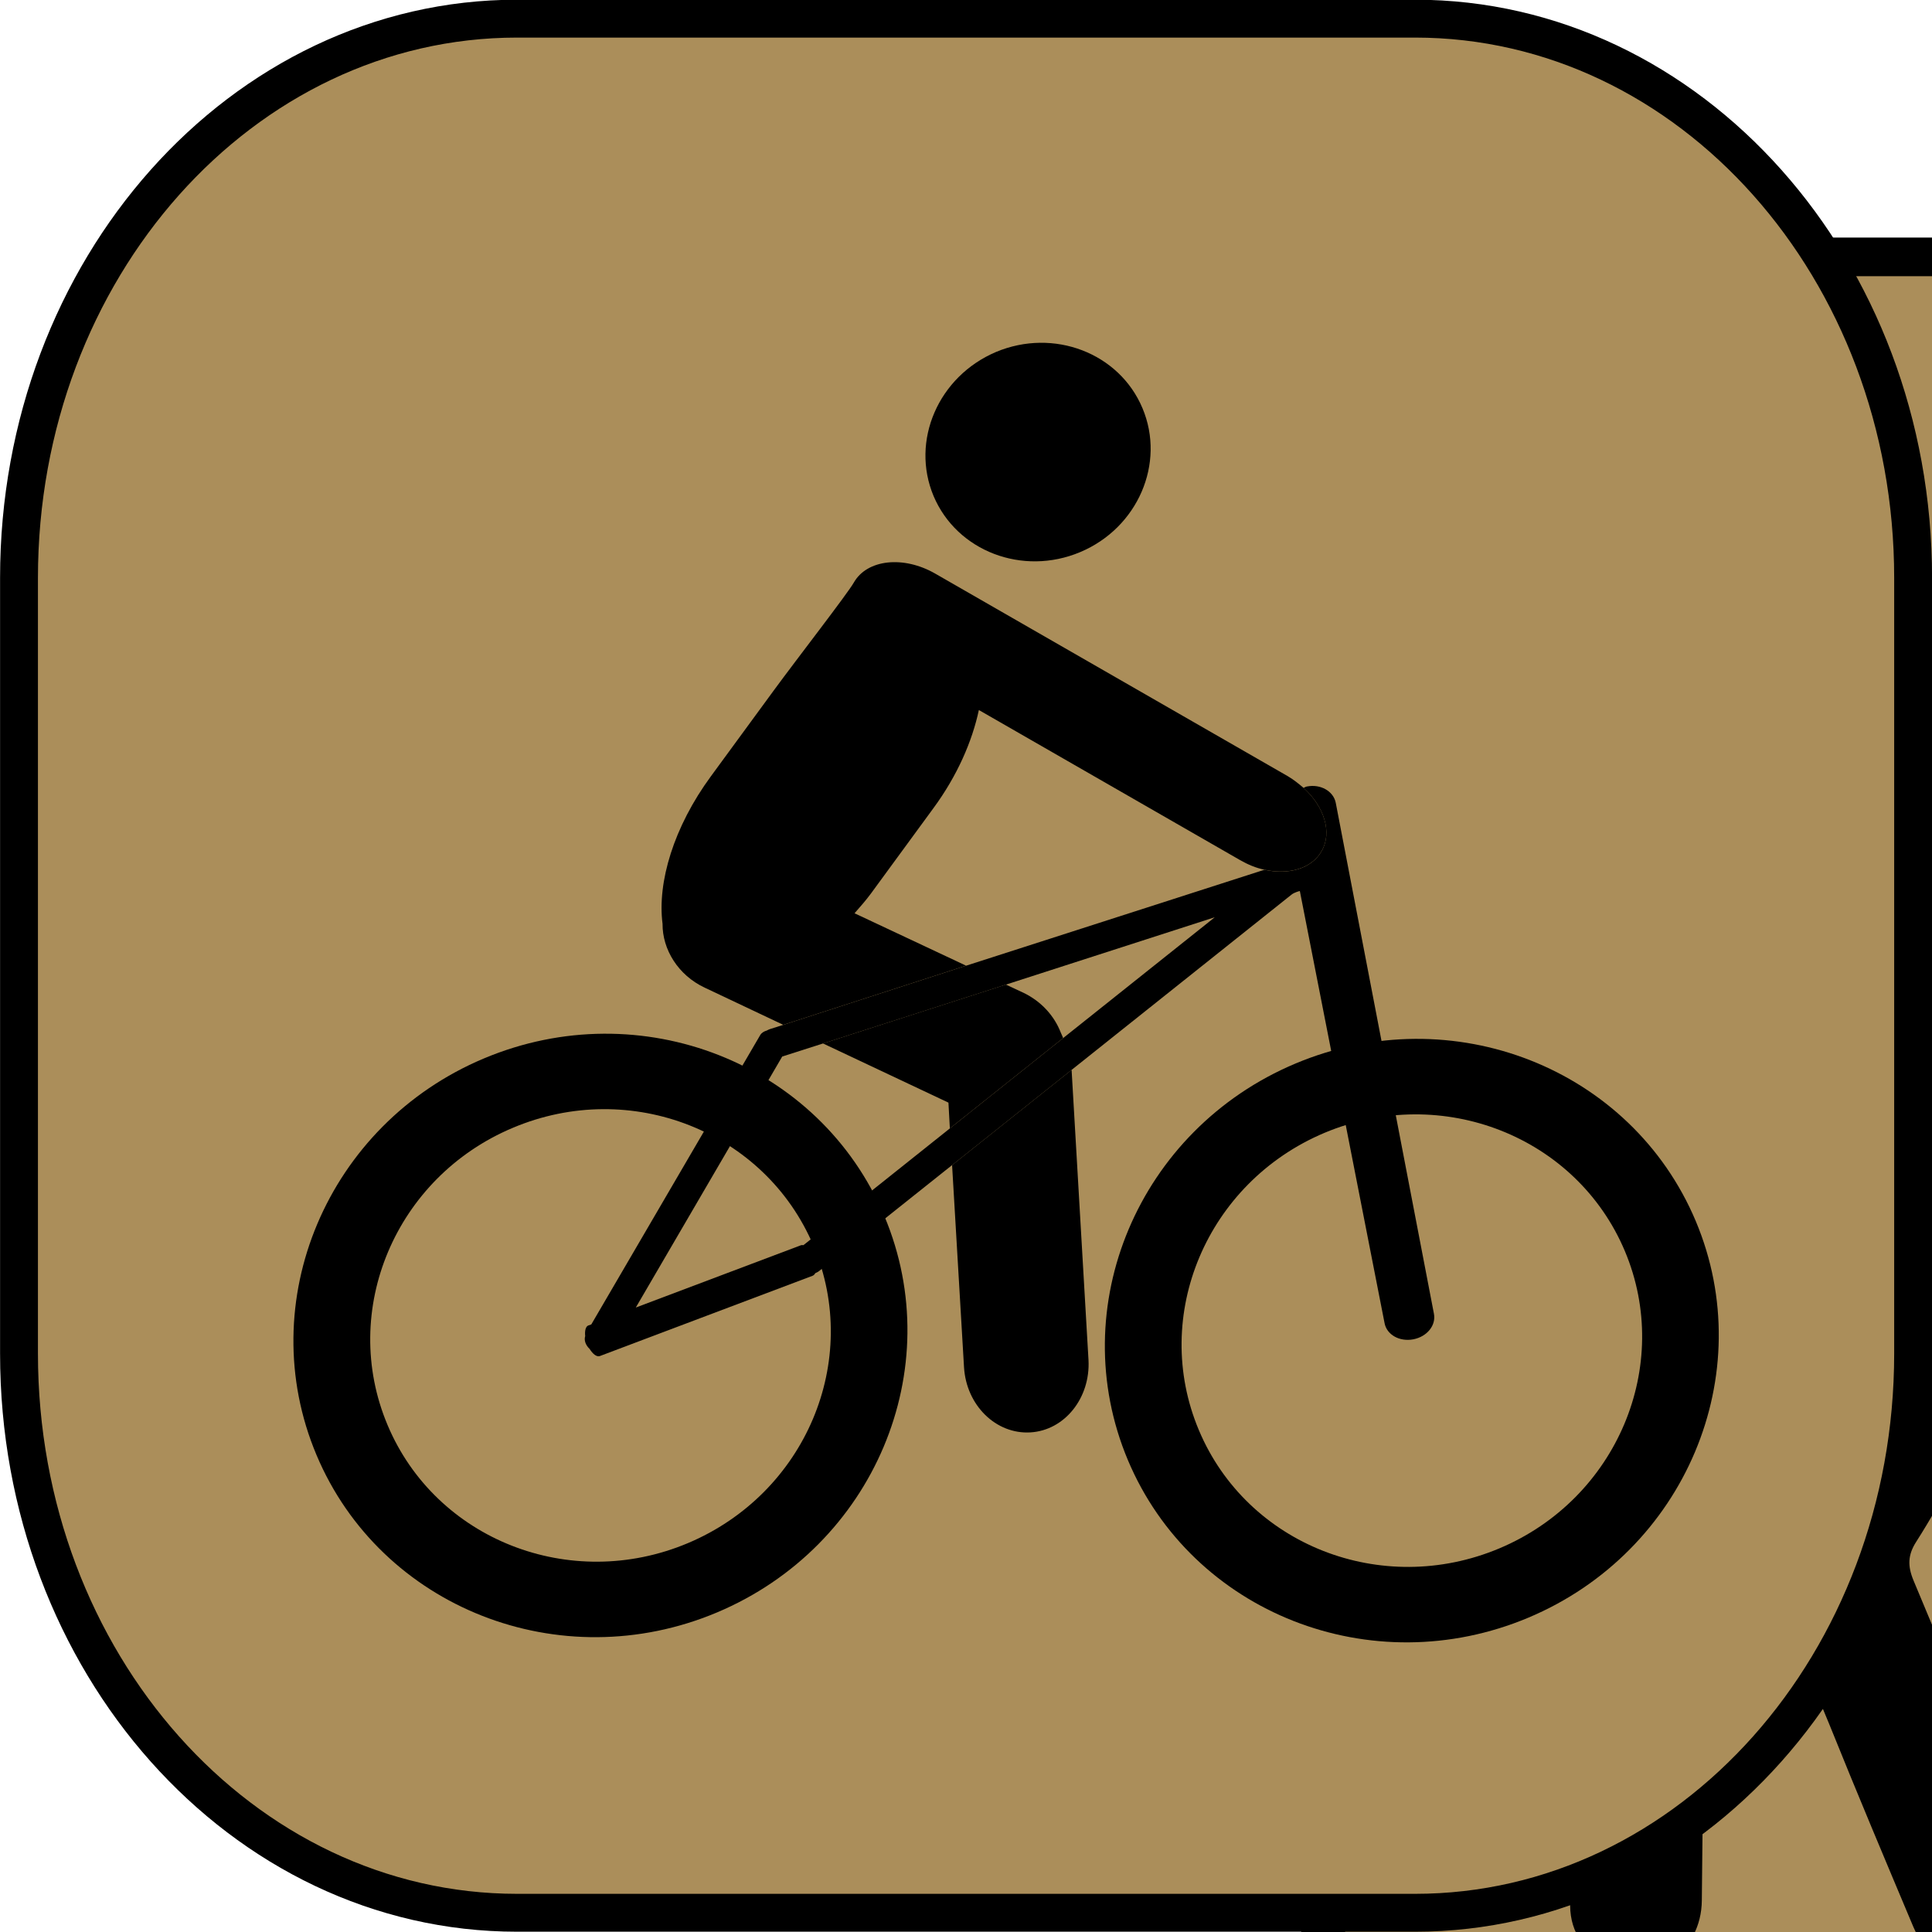
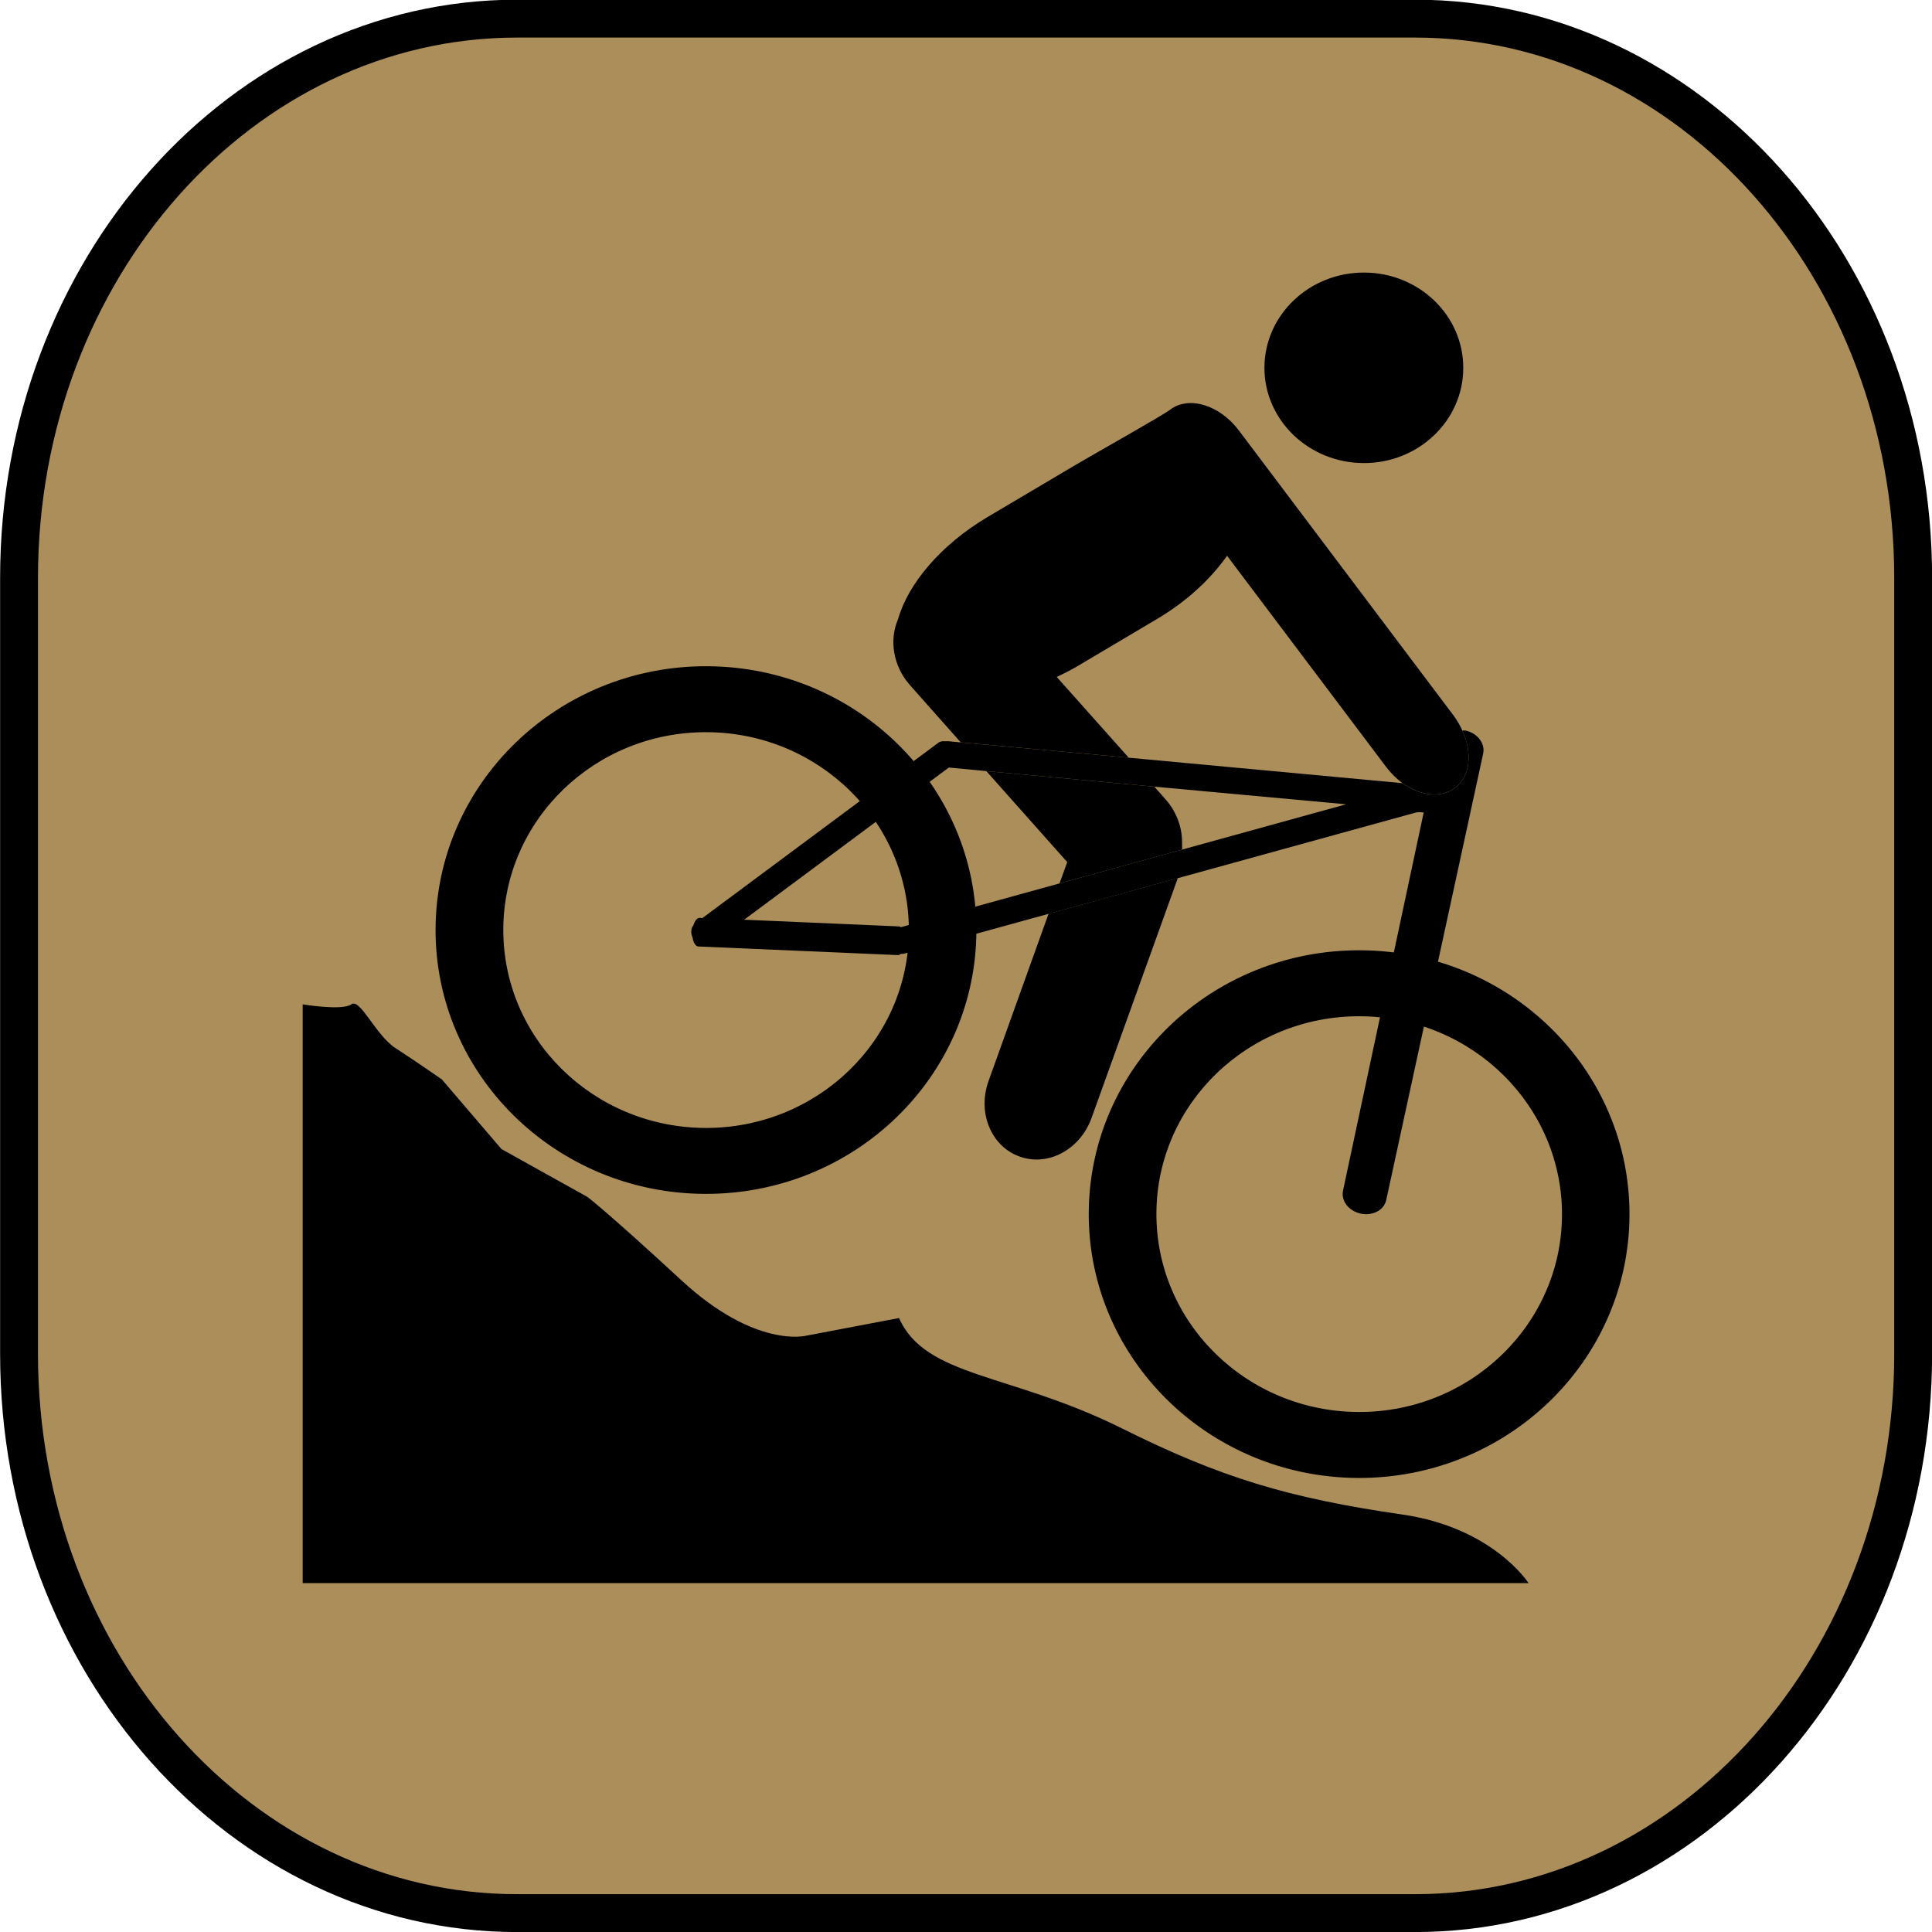
- <svg xmlns="http://www.w3.org/2000/svg" version="1.1" x="0px" y="0px" width="50" height="50" viewBox="0 0 50 49.999" enable-background="new 0 0 823 1079" xml:space="preserve">
-   <g transform="translate(-219.5161,-52.24826)">
-     <path style="fill:#AB8E5A;stroke:#000000;stroke-miterlimit:10" d="m 188.033,93.262 c 0,8.153 -5.886,14.762 -13.147,14.762 l -23.706,0 c -7.261,0 -13.147,-6.608 -13.147,-14.762 l 0,-20.477 c 0,-8.153 5.886,-14.762 13.147,-14.762 l 23.706,0 c 7.261,0 13.147,6.608 13.147,14.762 l 0,20.477 z" stroke-miterlimit="10" />
-     <g>
-       <ellipse ry="3.607" rx="3.636" cy="66.135" cx="165.653" d="m 169.289,66.135 c 0,1.992 -1.628,3.607 -3.636,3.607 -2.008,0 -3.636,-1.615 -3.636,-3.607 0,-1.992 1.628,-3.607 3.636,-3.607 2.008,0 3.636,1.615 3.636,3.607 z" />
-       <path d="m 172.832,84.238 0.122,-0.183 c 0.443,-0.61 0.119,-1.403 -0.382,-1.766 l -0.094,-0.089 -1.011,2.399 c 0.461,0.178 1.013,0.123 1.365,-0.361 z" />
-       <path d="m 163.64,83.978 c 0.563,-1.176 1.043,-2.592 1.403,-4.154 l 0.101,0.202 c 0.104,0.198 0.669,0.811 0.838,0.933 l 3.891,2.616 1.145,-2.707 -2.586,-2.369 c -0.01,-0.03 -2.098,-4.139 -3.113,-6.137 -0.342,-1.214 -0.96,-2.029 -1.877,-2.236 -0.805,-0.181 -2.409,-0.071 -3.227,0.609 -1.515,1.262 -2.345,3.992 -3.044,7.083 -0.441,1.95 -1.069,4.146 -0.871,5.709 0.154,1.221 0.699,2.155 1.378,2.81 -0.75,2.996 -1.999,7.976 -2.001,8.014 l -4.162,6.026 c -0.534,0.607 -0.714,1.71 0.031,2.358 l 0.208,0.194 c 0.742,0.653 1.694,0.335 2.227,-0.273 l 5.529,-5.89 c 0.18,-0.207 0.719,-1.146 0.793,-1.431 l 1.431,-5.696 c 1.489,2.229 3.171,4.739 3.435,5.121 l 2.196,-5.218 -3.725,-5.564 z" />
-       <path d="m 166.877,101.946 c 0.094,0.798 0.785,1.672 1.768,1.558 l 0.287,-0.023 c 0.982,-0.113 1.383,-1.033 1.287,-1.836 l -0.653,-8.053 c -0.033,-0.273 -0.368,-1.302 -0.53,-1.545 l -0.431,-0.646 -2.697,6.408 0.969,4.137 z" />
-       <path d="m 174.575,74.841 c -0.38,-0.162 -0.828,0.04 -1,0.446 l -3.047,7.219 -0.91,2.168 -2.014,4.774 -1.755,4.175 -3.68,8.673 c -0.17,0.407 -0.002,0.868 0.377,1.028 0.38,0.159 0.826,-0.041 0.998,-0.448 l 2.895,-6.816 2.161,-5.124 2.29,-5.441 0.808,-1.92 3.252,-7.705 c 0.172,-0.411 0.005,-0.87 -0.375,-1.029 z" />
-       <g>
-         <path d="m 158.937,69.152 c -4.785,-0.806 -6.74,3.546 -7.645,7.213 -0.876,3.547 0.674,5.654 3.731,5.654 0.038,0 0.079,0 0.119,-0.003 0.02,-1.474 0.534,-3.315 0.907,-4.978 0.699,-3.087 1.53,-5.818 3.044,-7.079 0.292,-0.238 0.676,-0.405 1.092,-0.52 0.028,-0.027 0.056,-0.058 0.086,-0.089 -0.218,-0.081 -1.033,-0.145 -1.334,-0.198 z" />
-       </g>
-     </g>
-   </g>
-   <g transform="matrix(0.9803922,0,0,1,-44.37659,-51.37506)">
-     <path style="fill:#AB8E5A;stroke:#000000;stroke-miterlimit:10" d="m 128.033,93.262 c 0,8.153 -5.886,14.762 -13.147,14.762 l -23.706,0 c -7.261,0 -13.147,-6.608 -13.147,-14.762 l 0,-20.477 c 0,-8.153 5.886,-14.762 13.147,-14.762 l 23.706,0 c 7.261,0 13.147,6.608 13.147,14.762 l 0,20.477 z" stroke-miterlimit="10" />
-     <g>
-       <path style="fill-rule:evenodd" d="m 101.406,76.705 c 0,0.708 -0.016,1.358 0.015,2.007 0.005,0.105 0.212,0.289 0.328,0.291 1.126,0.022 2.254,0.03 3.379,-0.001 0.197,-0.005 0.426,-0.181 0.577,-0.337 3.314,-3.417 6.621,-6.842 9.925,-10.27 0.135,-0.139 0.228,-0.32 0.339,-0.482 0.061,0.037 0.123,0.075 0.184,0.113 -0.075,0.689 -0.125,1.384 -0.233,2.069 -0.072,0.454 0.056,0.722 0.452,0.978 1.649,1.062 3.287,2.144 4.902,3.256 1.221,0.841 1.13,2.581 -0.173,3.161 -0.437,0.194 -0.974,0.167 -1.578,0.257 0.002,-0.006 -0.068,0.117 -0.116,0.248 -0.821,2.25 -2.953,3.514 -5.299,3.109 -0.351,-0.059 -0.518,0.029 -0.671,0.346 -1.209,2.502 -2.441,4.992 -3.648,7.496 -0.121,0.249 -0.176,0.553 -0.177,0.832 -0.012,3.508 -0.004,7.016 -0.015,10.523 -10e-4,0.339 -0.034,0.699 -0.154,1.012 -0.281,0.727 -1.089,1.143 -1.863,1.021 -0.76,-0.12 -1.351,-0.722 -1.449,-1.493 -0.028,-0.215 -0.022,-0.436 -0.022,-0.652 -10e-4,-3.473 -10e-4,-6.943 -10e-4,-10.414 0,-0.217 0,-0.432 0,-0.71 -0.206,-0.015 -0.378,-0.037 -0.551,-0.037 -2.635,-0.003 -5.271,0.005 -7.905,-0.011 -0.356,-0.002 -0.563,0.105 -0.732,0.422 -0.333,0.623 -0.685,1.241 -1.071,1.834 -0.226,0.344 -0.231,0.631 -0.072,1.006 1.063,2.488 2.118,4.98 3.134,7.489 0.16,0.394 0.206,0.894 0.127,1.311 -0.137,0.723 -0.806,1.198 -1.54,1.249 -0.737,0.051 -1.415,-0.359 -1.727,-1.088 -0.745,-1.735 -1.491,-3.471 -2.208,-5.217 -0.847,-2.065 -2.122,-4.025 -1.499,-6.468 -0.076,-0.007 -0.152,-0.015 -0.229,-0.023 -0.233,0.366 -0.433,0.759 -0.706,1.091 -0.775,0.951 -1.004,2.008 -0.958,3.231 0.084,2.231 0.037,4.47 0.017,6.705 -0.012,1.325 -1.242,2.157 -2.413,1.653 -0.658,-0.283 -1.059,-0.805 -1.063,-1.519 -0.021,-3.235 -0.019,-6.47 10e-4,-9.704 0.001,-0.244 0.162,-0.523 0.325,-0.723 0.92,-1.123 1.235,-2.377 1.138,-3.833 -0.107,-1.61 -0.024,-3.233 -0.024,-4.851 0,-0.195 0,-0.391 0,-0.586 -0.048,-0.013 -0.096,-0.025 -0.144,-0.039 -0.5,0.987 -1.441,1.711 -1.348,3.047 0.112,1.592 0.026,3.196 0.026,4.796 0,0.177 0,0.354 0,0.563 -0.932,0 -1.811,0 -2.731,0 -0.01,-0.228 -0.026,-0.421 -0.026,-0.615 -0.002,-1.854 -0.005,-3.708 0,-5.562 0.006,-2.518 1.646,-4.162 4.161,-4.167 2.417,-0.005 4.834,-0.001 7.251,-0.001 0.216,0 0.432,0 0.712,0 0.014,-0.25 0.033,-0.459 0.034,-0.667 0.003,-1.745 -0.024,-3.49 0.011,-5.233 0.038,-1.879 1.708,-3.098 3.45,-2.563 1.125,0.346 1.874,1.355 1.832,2.668 -0.021,0.651 0.205,0.875 0.802,0.997 1.031,0.212 2.047,0.497 3.063,0.771 0.79,0.213 1.207,0.837 1.055,1.53 -0.158,0.724 -0.821,1.117 -1.649,0.938 -1.06,-0.23 -2.115,-0.489 -3.245,-0.754 z m 12.727,3.372 c 1.764,0.631 4.203,-0.887 4.359,-2.682 -0.811,-0.156 -1.625,-0.319 -2.444,-0.461 -0.119,-0.021 -0.329,0.026 -0.372,0.107 -0.526,1.003 -1.03,2.019 -1.543,3.036 z" />
-       <path style="fill-rule:evenodd" d="m 101.43,67.16 c -0.031,1.45 -1.235,2.601 -2.691,2.569 -1.454,-0.029 -2.602,-1.225 -2.575,-2.682 0.027,-1.463 1.217,-2.627 2.661,-2.604 1.476,0.023 2.637,1.235 2.605,2.717 z" />
-     </g>
-   </g>
-   <g transform="matrix(0.9803886,0,0,0.9803747,-252.4807,-56.40218)">
-     <path stroke-miterlimit="10" d="m 308.033,93.262 c 0,8.153 -5.887,14.762 -13.147,14.762 l -23.706,0 c -7.261,0 -13.147,-6.608 -13.147,-14.762 l 0,-20.477 c 0,-8.153 5.886,-14.762 13.147,-14.762 l 23.706,0 c 7.26,0 13.147,6.608 13.147,14.762 l 0,20.477 z" style="fill:#AB8E5A;stroke:#000000;stroke-miterlimit:10" />
-     <g>
-       <g>
-         <path d="m 287.69,68.306 c 0.613,1.457 -0.124,3.16 -1.644,3.799 -1.521,0.64 -3.254,-0.023 -3.87,-1.479 -0.613,-1.46 0.127,-3.16 1.648,-3.804 1.52,-0.637 3.253,0.023 3.866,1.484 z" />
-         <path d="m 270.304,85.472 c -4.135,1.739 -6.119,6.426 -4.418,10.467 1.698,4.036 6.434,5.898 10.57,4.158 4.143,-1.743 6.119,-6.427 4.421,-10.463 -1.699,-4.041 -6.43,-5.905 -10.573,-4.162 z m 5.384,12.795 c -3.103,1.306 -6.653,-0.092 -7.926,-3.118 -1.276,-3.027 0.206,-6.545 3.311,-7.848 3.106,-1.309 6.658,0.092 7.934,3.12 1.273,3.028 -0.211,6.538 -3.319,7.846 z" />
-         <path d="m 291.726,85.607 c -4.141,1.742 -6.119,6.426 -4.421,10.468 1.699,4.036 6.432,5.9 10.573,4.158 4.137,-1.74 6.113,-6.43 4.418,-10.466 -1.7,-4.04 -6.432,-5.9 -10.57,-4.16 z m 5.384,12.798 c -3.108,1.306 -6.658,-0.094 -7.931,-3.12 -1.276,-3.03 0.211,-6.54 3.314,-7.849 3.103,-1.303 6.655,0.092 7.931,3.121 1.273,3.026 -0.211,6.543 -3.314,7.848 z" />
-         <path d="m 292.034,78.292 c -0.035,0.005 -0.062,0.025 -0.091,0.037 0.543,0.494 0.764,1.175 0.474,1.673 -0.261,0.462 -0.869,0.631 -1.51,0.489 l -7.873,2.532 -4.826,1.562 -0.359,0.114 c -0.025,0.007 -0.05,0.024 -0.079,0.037 -0.072,0.02 -0.139,0.06 -0.174,0.124 l -4.456,7.633 -0.077,0.027 c -0.072,0.025 -0.099,0.142 -0.084,0.28 -0.035,0.114 0.012,0.241 0.117,0.34 0.084,0.137 0.191,0.219 0.272,0.187 l 5.615,-2.119 c 0.03,-0.013 0.05,-0.033 0.07,-0.068 0.04,-0.02 0.082,-0.036 0.119,-0.071 l 3.492,-2.782 3.155,-2.513 5.804,-4.626 c 0.086,-0.068 0.221,-0.096 0.221,-0.096 l 2.237,11.409 c 0.059,0.305 0.394,0.494 0.759,0.425 0.36,-0.07 0.605,-0.367 0.543,-0.678 l -2.591,-13.484 c -0.061,-0.308 -0.398,-0.501 -0.758,-0.432 z m -6.437,6.641 -2.991,2.385 -3.867,3.083 c -0.022,-0.003 -0.04,-0.005 -0.06,0 l -4.364,1.646 3.865,-6.626 1.078,-0.345 4.828,-1.554 5.513,-1.778 -4.002,3.189 z" />
-         <g>
-           <path d="m 282.979,93.623 c 0.06,1.005 0.844,1.774 1.752,1.72 0.906,-0.053 1.588,-0.911 1.534,-1.911 l -0.446,-7.658 -3.155,2.513 0.315,5.336 z" />
-           <path d="m 284.542,83.735 -0.457,-0.213 -4.828,1.554 3.311,1.562 0.037,0.68 2.991,-2.385 c -0.022,-0.048 -0.04,-0.1 -0.062,-0.142 -0.17,-0.441 -0.513,-0.827 -0.992,-1.056 z" />
-           <path d="m 291.942,78.329 c -0.127,-0.108 -0.256,-0.213 -0.41,-0.305 l -9.311,-5.35 c -0.834,-0.481 -1.799,-0.38 -2.149,0.232 -0.159,0.284 -1.5,2.012 -2.123,2.862 l -1.653,2.257 c -0.98,1.335 -1.417,2.793 -1.275,3.893 -0.005,0.675 0.409,1.353 1.109,1.683 l 2.077,0.983 4.826,-1.562 -2.944,-1.383 c 0.149,-0.169 0.295,-0.335 0.43,-0.517 l 1.653,-2.258 c 0.628,-0.854 1.022,-1.761 1.199,-2.59 l 6.896,3.962 c 0.208,0.119 0.424,0.209 0.64,0.253 0.641,0.142 1.249,-0.027 1.51,-0.489 0.29,-0.496 0.068,-1.177 -0.475,-1.671 z" />
-         </g>
-       </g>
-     </g>
-   </g>
-   <g transform="matrix(0.9804099,0,0,0.9803744,-195.5465,-118.9533)">
+ <svg xmlns="http://www.w3.org/2000/svg" version="1.1" x="0px" y="0px" width="50" height="50" viewBox="0 0 50 50" enable-background="new 0 0 823 1079" xml:space="preserve">
+   <g id="g4740" transform="matrix(0.9804114,0,0,0.9805622,-311.3113,-56.41297)">
    <path stroke-miterlimit="10" d="m 368.033,93.262 c 0,8.153 -5.887,14.762 -13.146,14.762 l -23.707,0 c -7.26,0 -13.146,-6.608 -13.146,-14.762 l 0,-20.477 c 0,-8.153 5.887,-14.762 13.146,-14.762 l 23.707,0 c 7.26,0 13.146,6.608 13.146,14.762 l 0,20.477 z" style="fill:#AB8E5A;stroke:#000000;stroke-miterlimit:10" />
-     <g>
+     <g id="g7068">
      <path d="m 325.521,84.039 0,15.275 32.359,0 c 0,0 -0.931,-1.46 -3.325,-1.809 -3.018,-0.436 -4.811,-0.98 -7.403,-2.272 -2.952,-1.471 -5.188,-1.34 -5.889,-2.915 l -2.449,0.466 c 0,0 -1.334,0.349 -3.29,-1.457 -1.957,-1.807 -2.483,-2.203 -2.483,-2.203 l -2.273,-1.266 -1.572,-1.837 c 0,0 -0.702,-0.49 -1.225,-0.827 -0.525,-0.341 -0.934,-1.33 -1.166,-1.155 -0.236,0.174 -1.284,0 -1.284,0 z" />
-       <g>
+       <g id="g7072">
        <path d="m 356.157,67.254 c -0.007,1.388 -1.19,2.508 -2.636,2.499 -1.449,-0.007 -2.619,-1.14 -2.613,-2.527 0.01,-1.391 1.192,-2.508 2.641,-2.501 1.447,0.007 2.617,1.138 2.608,2.529 z" />
        <path d="m 336.206,75.115 c -3.938,-0.022 -7.155,3.078 -7.177,6.926 -0.021,3.844 3.159,6.979 7.099,7 3.943,0.022 7.155,-3.078 7.177,-6.922 0.021,-3.848 -3.156,-6.982 -7.099,-7.004 z m -0.067,12.186 c -2.955,-0.018 -5.338,-2.368 -5.322,-5.251 0.015,-2.885 2.424,-5.212 5.379,-5.194 2.959,0.016 5.342,2.371 5.327,5.255 -0.015,2.882 -2.425,5.205 -5.384,5.19 z" />
        <path d="m 353.449,82.612 c -3.941,-0.022 -7.155,3.076 -7.178,6.924 -0.021,3.843 3.158,6.98 7.099,7.003 3.942,0.021 7.153,-3.081 7.175,-6.925 0.021,-3.847 -3.154,-6.98 -7.096,-7.002 z m -0.068,12.186 c -2.956,-0.018 -5.34,-2.37 -5.324,-5.253 0.016,-2.885 2.425,-5.207 5.381,-5.192 2.955,0.018 5.341,2.369 5.325,5.254 -0.015,2.881 -2.427,5.208 -5.382,5.191 z" />
        <path d="m 356.221,76.813 c -0.031,-0.007 -0.06,0 -0.087,0 0.268,0.586 0.211,1.211 -0.194,1.514 -0.371,0.281 -0.92,0.209 -1.388,-0.126 l -7.228,-0.672 -4.434,-0.404 -0.329,-0.031 c -0.024,-0.002 -0.05,0.002 -0.079,0.002 -0.064,-0.008 -0.132,0 -0.183,0.04 l -6.227,4.626 -0.071,-0.005 c -0.068,-0.005 -0.131,0.08 -0.166,0.198 -0.068,0.078 -0.074,0.198 -0.024,0.313 0.022,0.14 0.081,0.242 0.157,0.244 l 5.264,0.227 c 0.028,0 0.051,-0.011 0.078,-0.03 0.039,-0.002 0.078,-0.002 0.123,-0.018 l 3.777,-1.041 3.412,-0.941 6.281,-1.732 c 0.092,-0.023 0.209,0 0.209,0 l -2.129,9.979 c -0.057,0.269 0.148,0.536 0.467,0.606 0.316,0.067 0.616,-0.09 0.674,-0.36 l 2.558,-11.778 c 0.058,-0.27 -0.148,-0.542 -0.461,-0.611 z m -7.485,3.141 -3.237,0.893 -4.186,1.155 c -0.018,-0.009 -0.03,-0.018 -0.048,-0.02 l -4.09,-0.177 5.403,-4.016 0.989,0.094 4.434,0.41 5.063,0.466 -4.328,1.195 z" />
-         <g>
+         <g id="g7082">
          <path d="m 343.625,86.065 c -0.299,0.832 0.07,1.724 0.821,1.991 0.749,0.272 1.597,-0.185 1.897,-1.013 l 2.279,-6.336 -3.412,0.941 -1.585,4.417 z" />
          <path d="m 348.296,78.625 -0.294,-0.331 -4.434,-0.41 2.135,2.401 -0.204,0.562 3.237,-0.893 c -0.002,-0.046 0.002,-0.094 -0.002,-0.138 0.013,-0.414 -0.129,-0.842 -0.438,-1.191 z" />
          <path d="M 356.134,76.813 C 356.071,76.679 356,76.551 355.908,76.425 l -5.671,-7.528 c -0.507,-0.678 -1.322,-0.928 -1.817,-0.554 -0.225,0.172 -1.902,1.104 -2.699,1.578 l -2.111,1.25 c -1.252,0.741 -2.106,1.768 -2.373,2.702 -0.236,0.544 -0.135,1.235 0.316,1.743 l 1.338,1.508 4.434,0.404 -1.899,-2.13 c 0.179,-0.085 0.354,-0.171 0.524,-0.271 l 2.113,-1.253 c 0.803,-0.473 1.432,-1.067 1.859,-1.675 l 4.2,5.575 c 0.129,0.167 0.272,0.313 0.43,0.425 0.468,0.335 1.017,0.407 1.388,0.126 0.405,-0.302 0.461,-0.927 0.194,-1.512 z" />
        </g>
      </g>
    </g>
  </g>
</svg>
